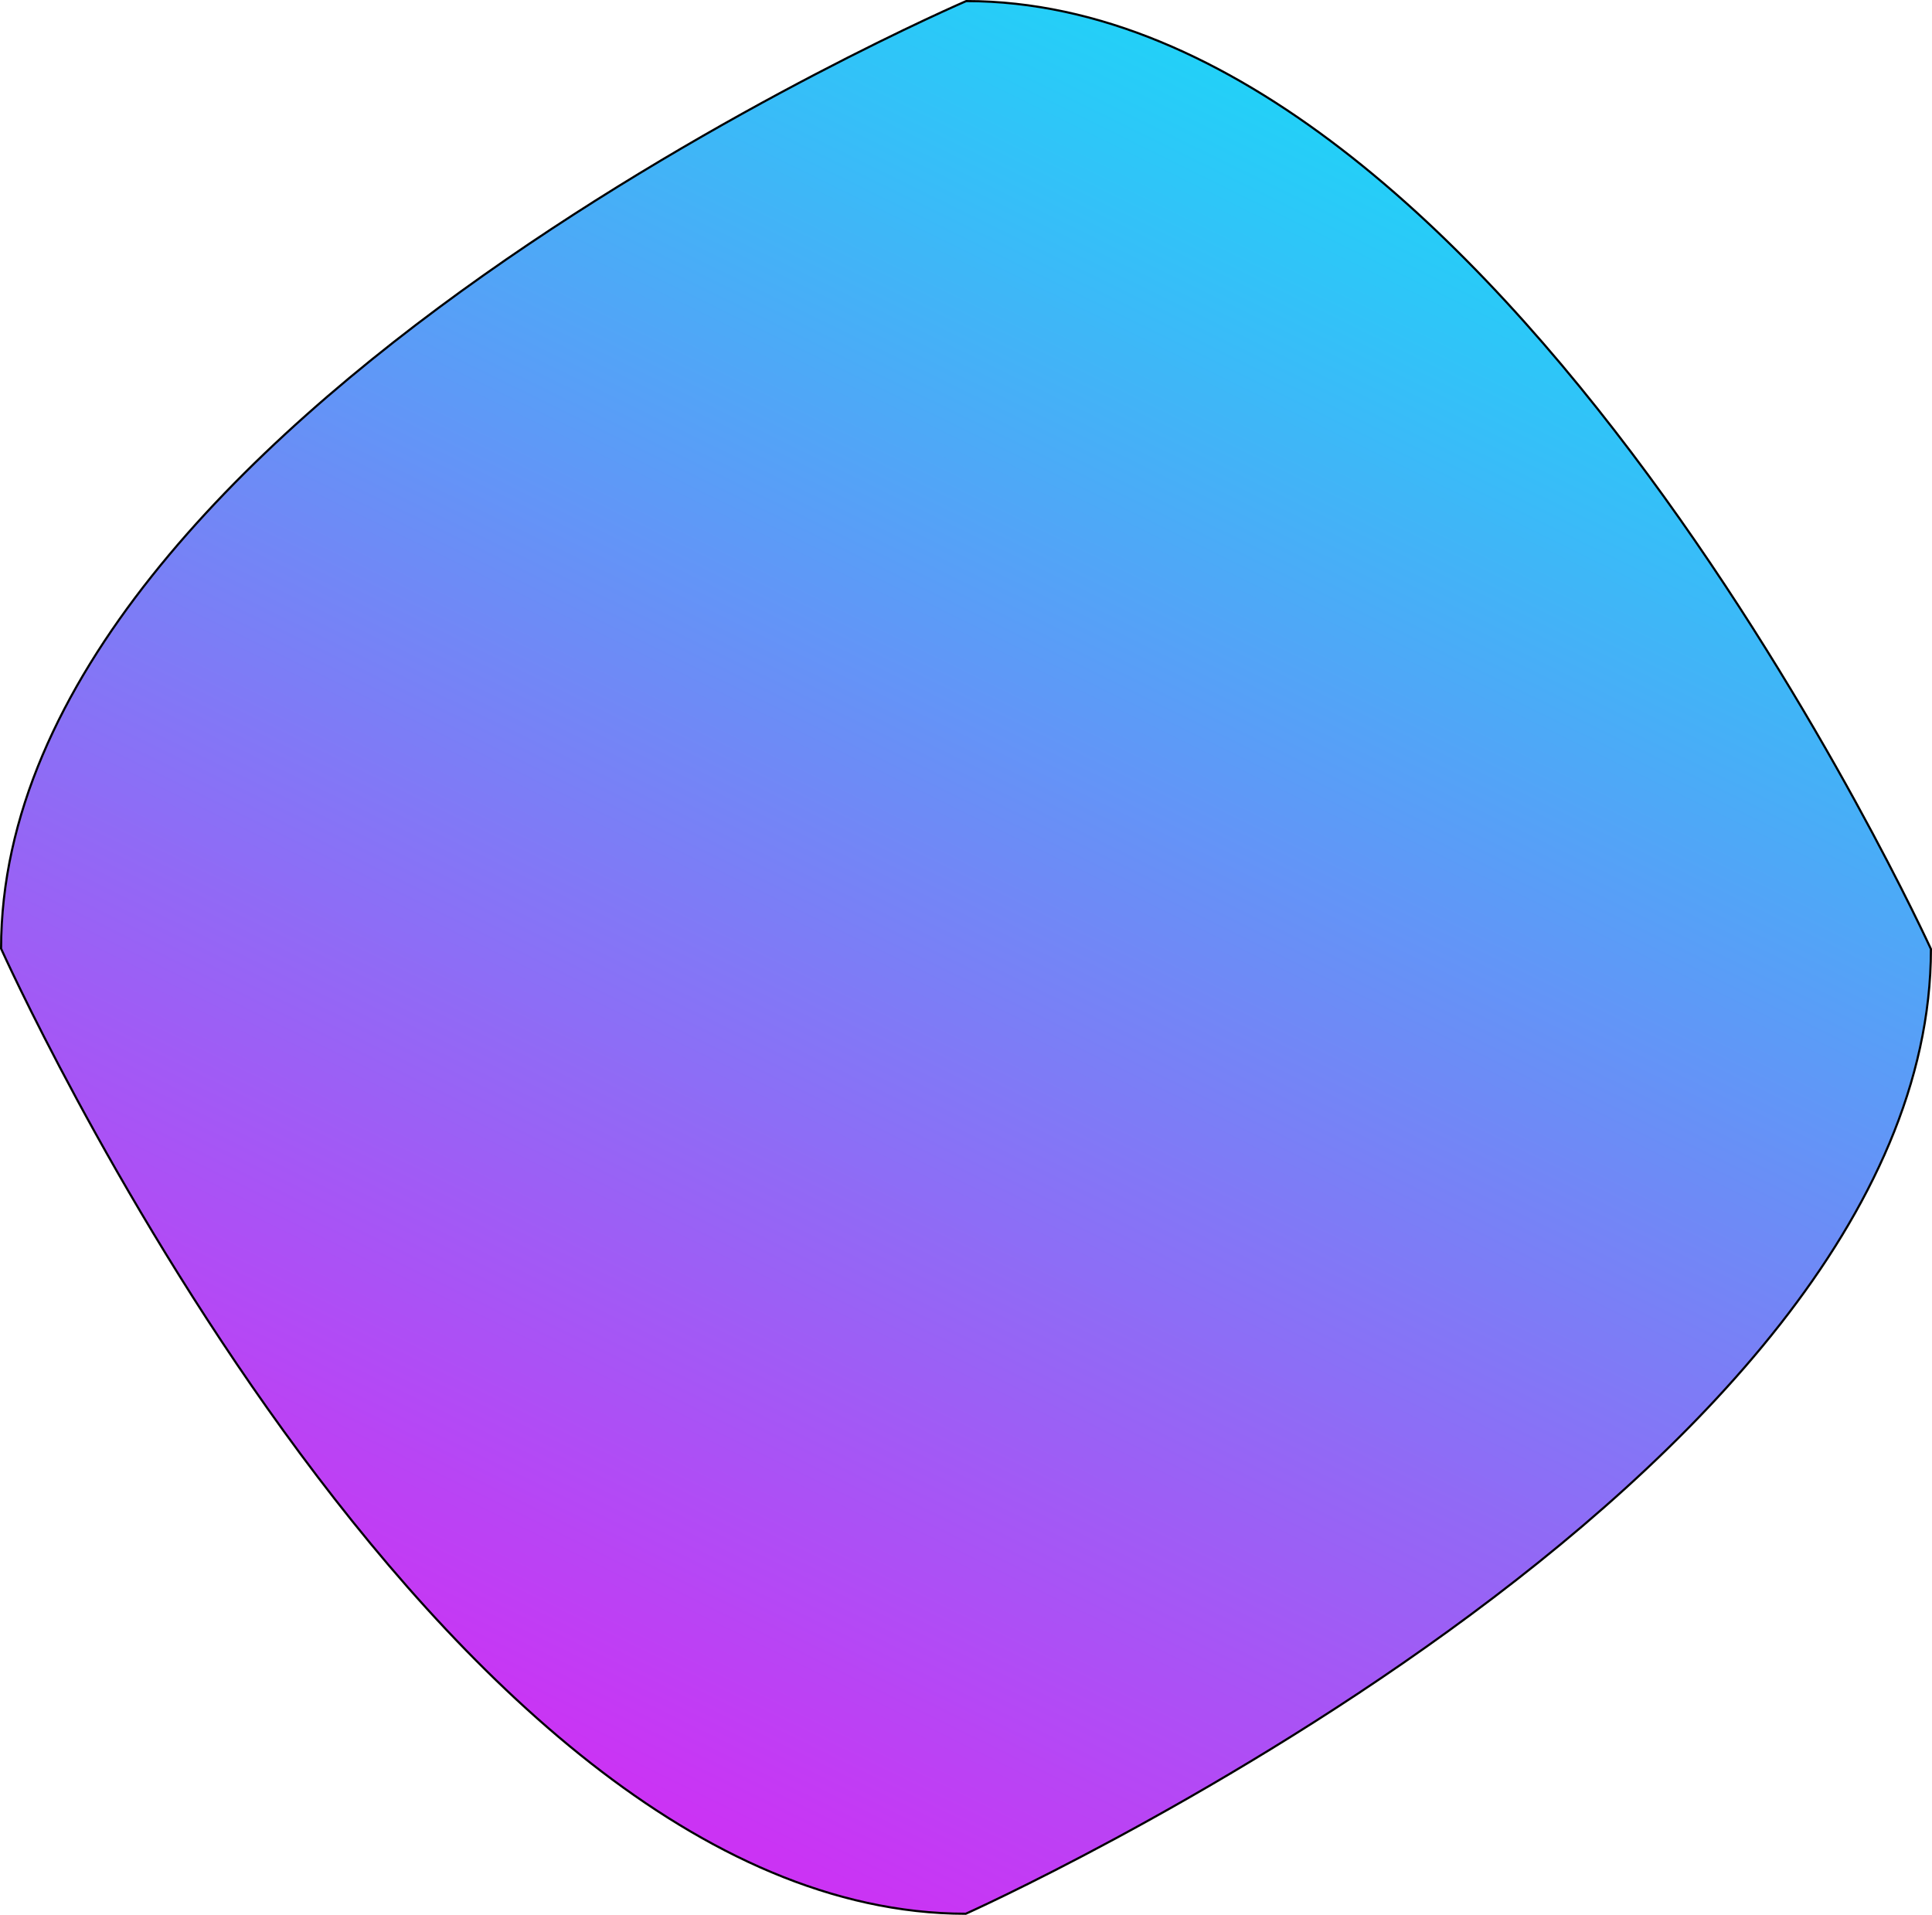
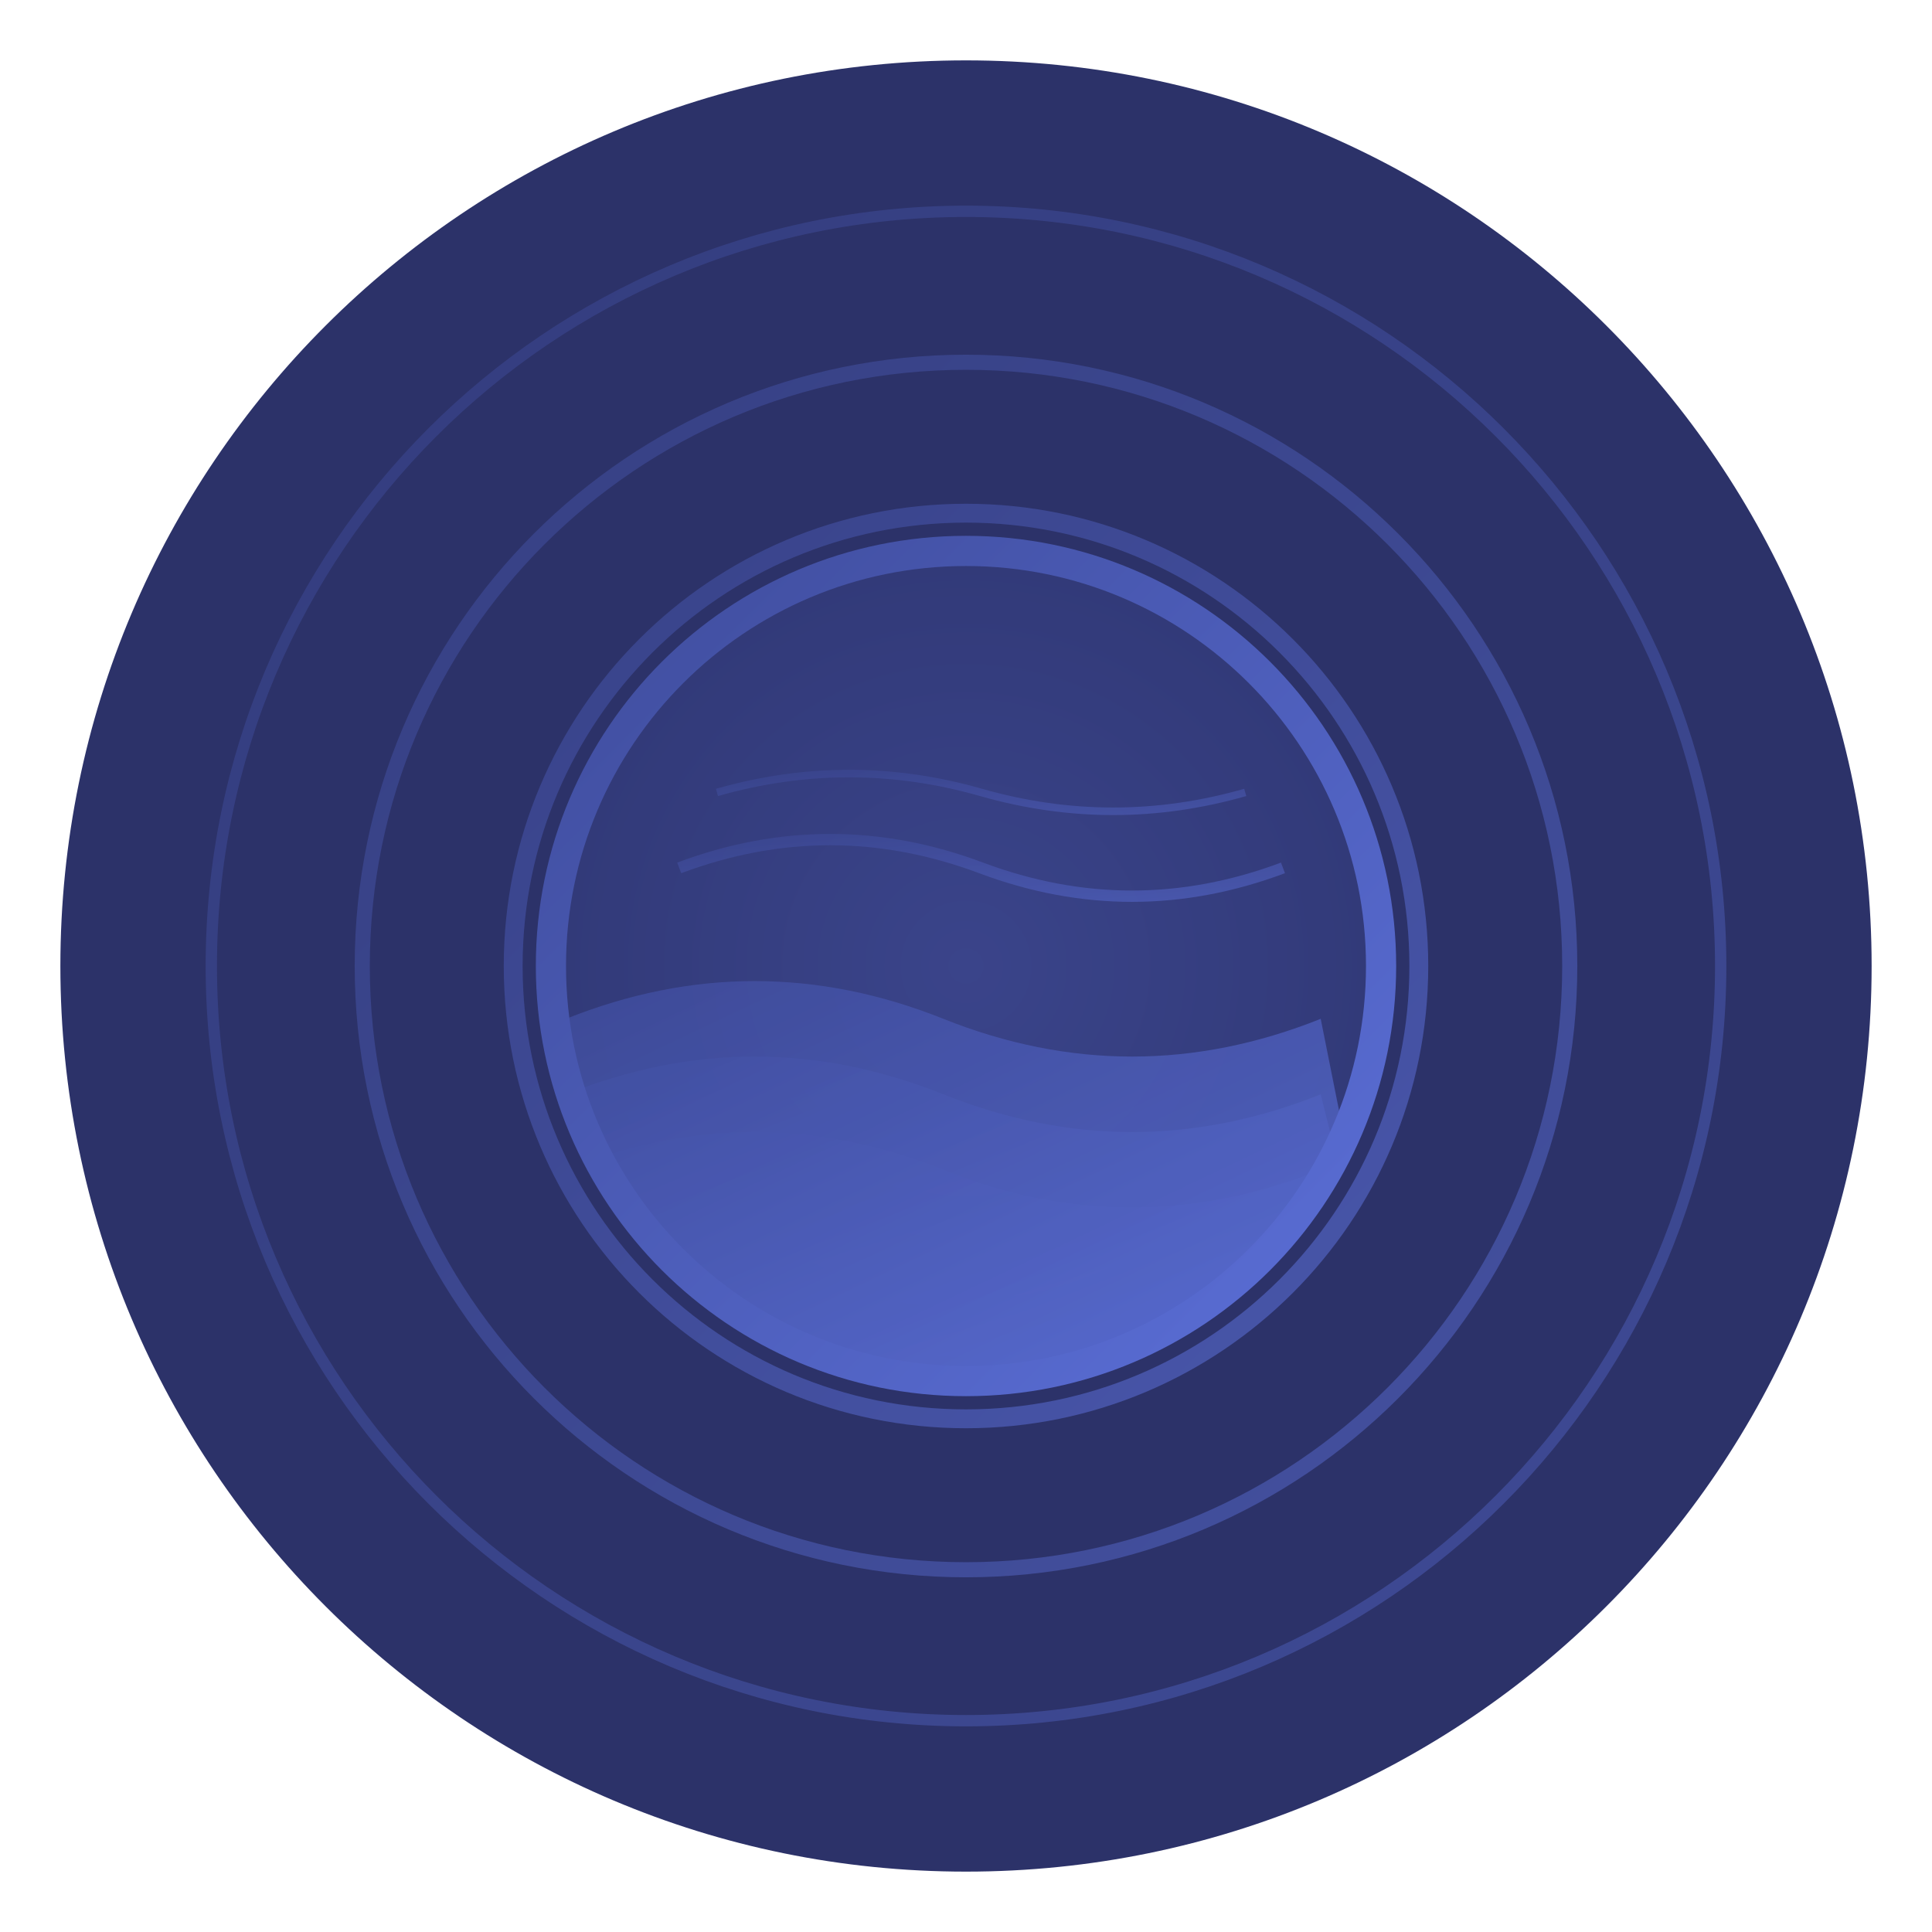
- <svg xmlns="http://www.w3.org/2000/svg" width="900" height="892" viewBox="0 0 900 892" fill="none">
-   <path d="M450.102 0.5C512.046 0.53 571.096 28.082 624.855 69.459C678.642 110.857 727.094 166.067 767.796 221.297C808.496 276.524 841.434 331.754 864.198 373.179C875.58 393.89 884.418 411.149 890.41 423.229C893.406 429.27 895.689 434.016 897.225 437.251C897.992 438.868 898.573 440.107 898.961 440.942C899.155 441.36 899.301 441.677 899.398 441.889C899.441 441.982 899.475 442.055 899.499 442.107C899.467 504.047 871.419 563.094 829.294 616.852C787.146 670.638 730.937 719.091 674.707 759.793C618.48 800.493 562.25 833.432 520.075 856.196C498.988 867.578 481.416 876.416 469.117 882.408C462.968 885.404 458.136 887.688 454.843 889.224C453.196 889.991 451.933 890.572 451.083 890.96C450.658 891.154 450.336 891.3 450.12 891.397C450.023 891.442 449.946 891.475 449.893 891.499C387.953 891.467 328.906 863.419 275.148 821.294C221.362 779.146 172.909 722.937 132.207 666.707C91.507 610.48 58.568 554.25 35.804 512.075C24.422 490.988 15.584 473.416 9.592 461.117C6.596 454.968 4.312 450.136 2.776 446.843C2.009 445.196 1.428 443.933 1.04 443.083C0.846 442.658 0.7 442.336 0.603 442.12C0.558 442.022 0.524 441.945 0.5 441.892C0.533 379.954 28.581 321.407 70.704 268.4C112.851 215.364 169.059 167.912 225.288 128.21C281.514 88.51 337.744 56.571 379.919 34.557C401.006 23.55 418.578 15.024 430.877 9.251C437.026 6.365 441.857 4.166 445.15 2.689C446.797 1.951 448.06 1.394 448.91 1.021C449.335 0.834 449.657 0.693 449.873 0.6C449.972 0.557 450.048 0.523 450.102 0.5Z" fill="url(#paint0_linear_204_2)" stroke="black" />
+ <svg xmlns="http://www.w3.org/2000/svg" width="512" height="512" viewBox="0 0 512 512" fill="none">
  <defs>
-     <linearGradient id="paint0_linear_204_2" x1="728" y1="-82.5" x2="280" y2="827.5" gradientUnits="userSpaceOnUse">
-       <stop stop-color="#00F1F9" />
-       <stop offset="1" stop-color="#CB33F4" />
+     <linearGradient id="waveGradient" x1="0%" y1="0%" x2="100%" y2="100%">
+       <stop offset="0%" stop-color="#3F4C9C" />
+       <stop offset="100%" stop-color="#5B6FD8" />
    </linearGradient>
+     <radialGradient id="centerGradient" cx="50%" cy="50%" r="50%">
+       <stop offset="0%" stop-color="#5B6FD8" />
+       <stop offset="100%" stop-color="#3F4C9C" />
+     </radialGradient>
  </defs>
+   <circle cx="256" cy="256" r="240" fill="#2C3269" />
+   <circle cx="256" cy="256" r="200" fill="none" stroke="url(#waveGradient)" stroke-width="3" opacity="0.4" />
+   <circle cx="256" cy="256" r="160" fill="none" stroke="url(#waveGradient)" stroke-width="4" opacity="0.5" />
+   <circle cx="256" cy="256" r="120" fill="none" stroke="url(#waveGradient)" stroke-width="5" opacity="0.6" />
+   <g>
+     <clipPath id="circleClip">
+       <circle cx="256" cy="256" r="110" />
+     </clipPath>
+     <g clip-path="url(#circleClip)">
+       <circle cx="256" cy="256" r="110" fill="url(#centerGradient)" opacity="0.3" />
+       <path d="M 150 310 Q 200 290 250 310 T 350 310 L 370 370 L 140 370 Z" fill="url(#waveGradient)" opacity="0.6" />
+       <path d="M 150 290 Q 200 270 250 290 T 350 290 L 370 370 L 140 370 Z" fill="url(#waveGradient)" opacity="0.7" />
+       <path d="M 150 270 Q 200 250 250 270 T 350 270 L 370 370 L 140 370 Z" fill="url(#waveGradient)" opacity="0.8" />
+       <path d="M 180 230 Q 220 215 260 230 T 340 230" fill="none" stroke="url(#waveGradient)" stroke-width="3" opacity="0.5" />
+       <path d="M 190 210 Q 225 200 260 210 T 330 210" fill="none" stroke="url(#waveGradient)" stroke-width="2" opacity="0.4" />
+     </g>
+     <circle cx="256" cy="256" r="110" fill="none" stroke="url(#waveGradient)" stroke-width="8" />
+   </g>
</svg>
